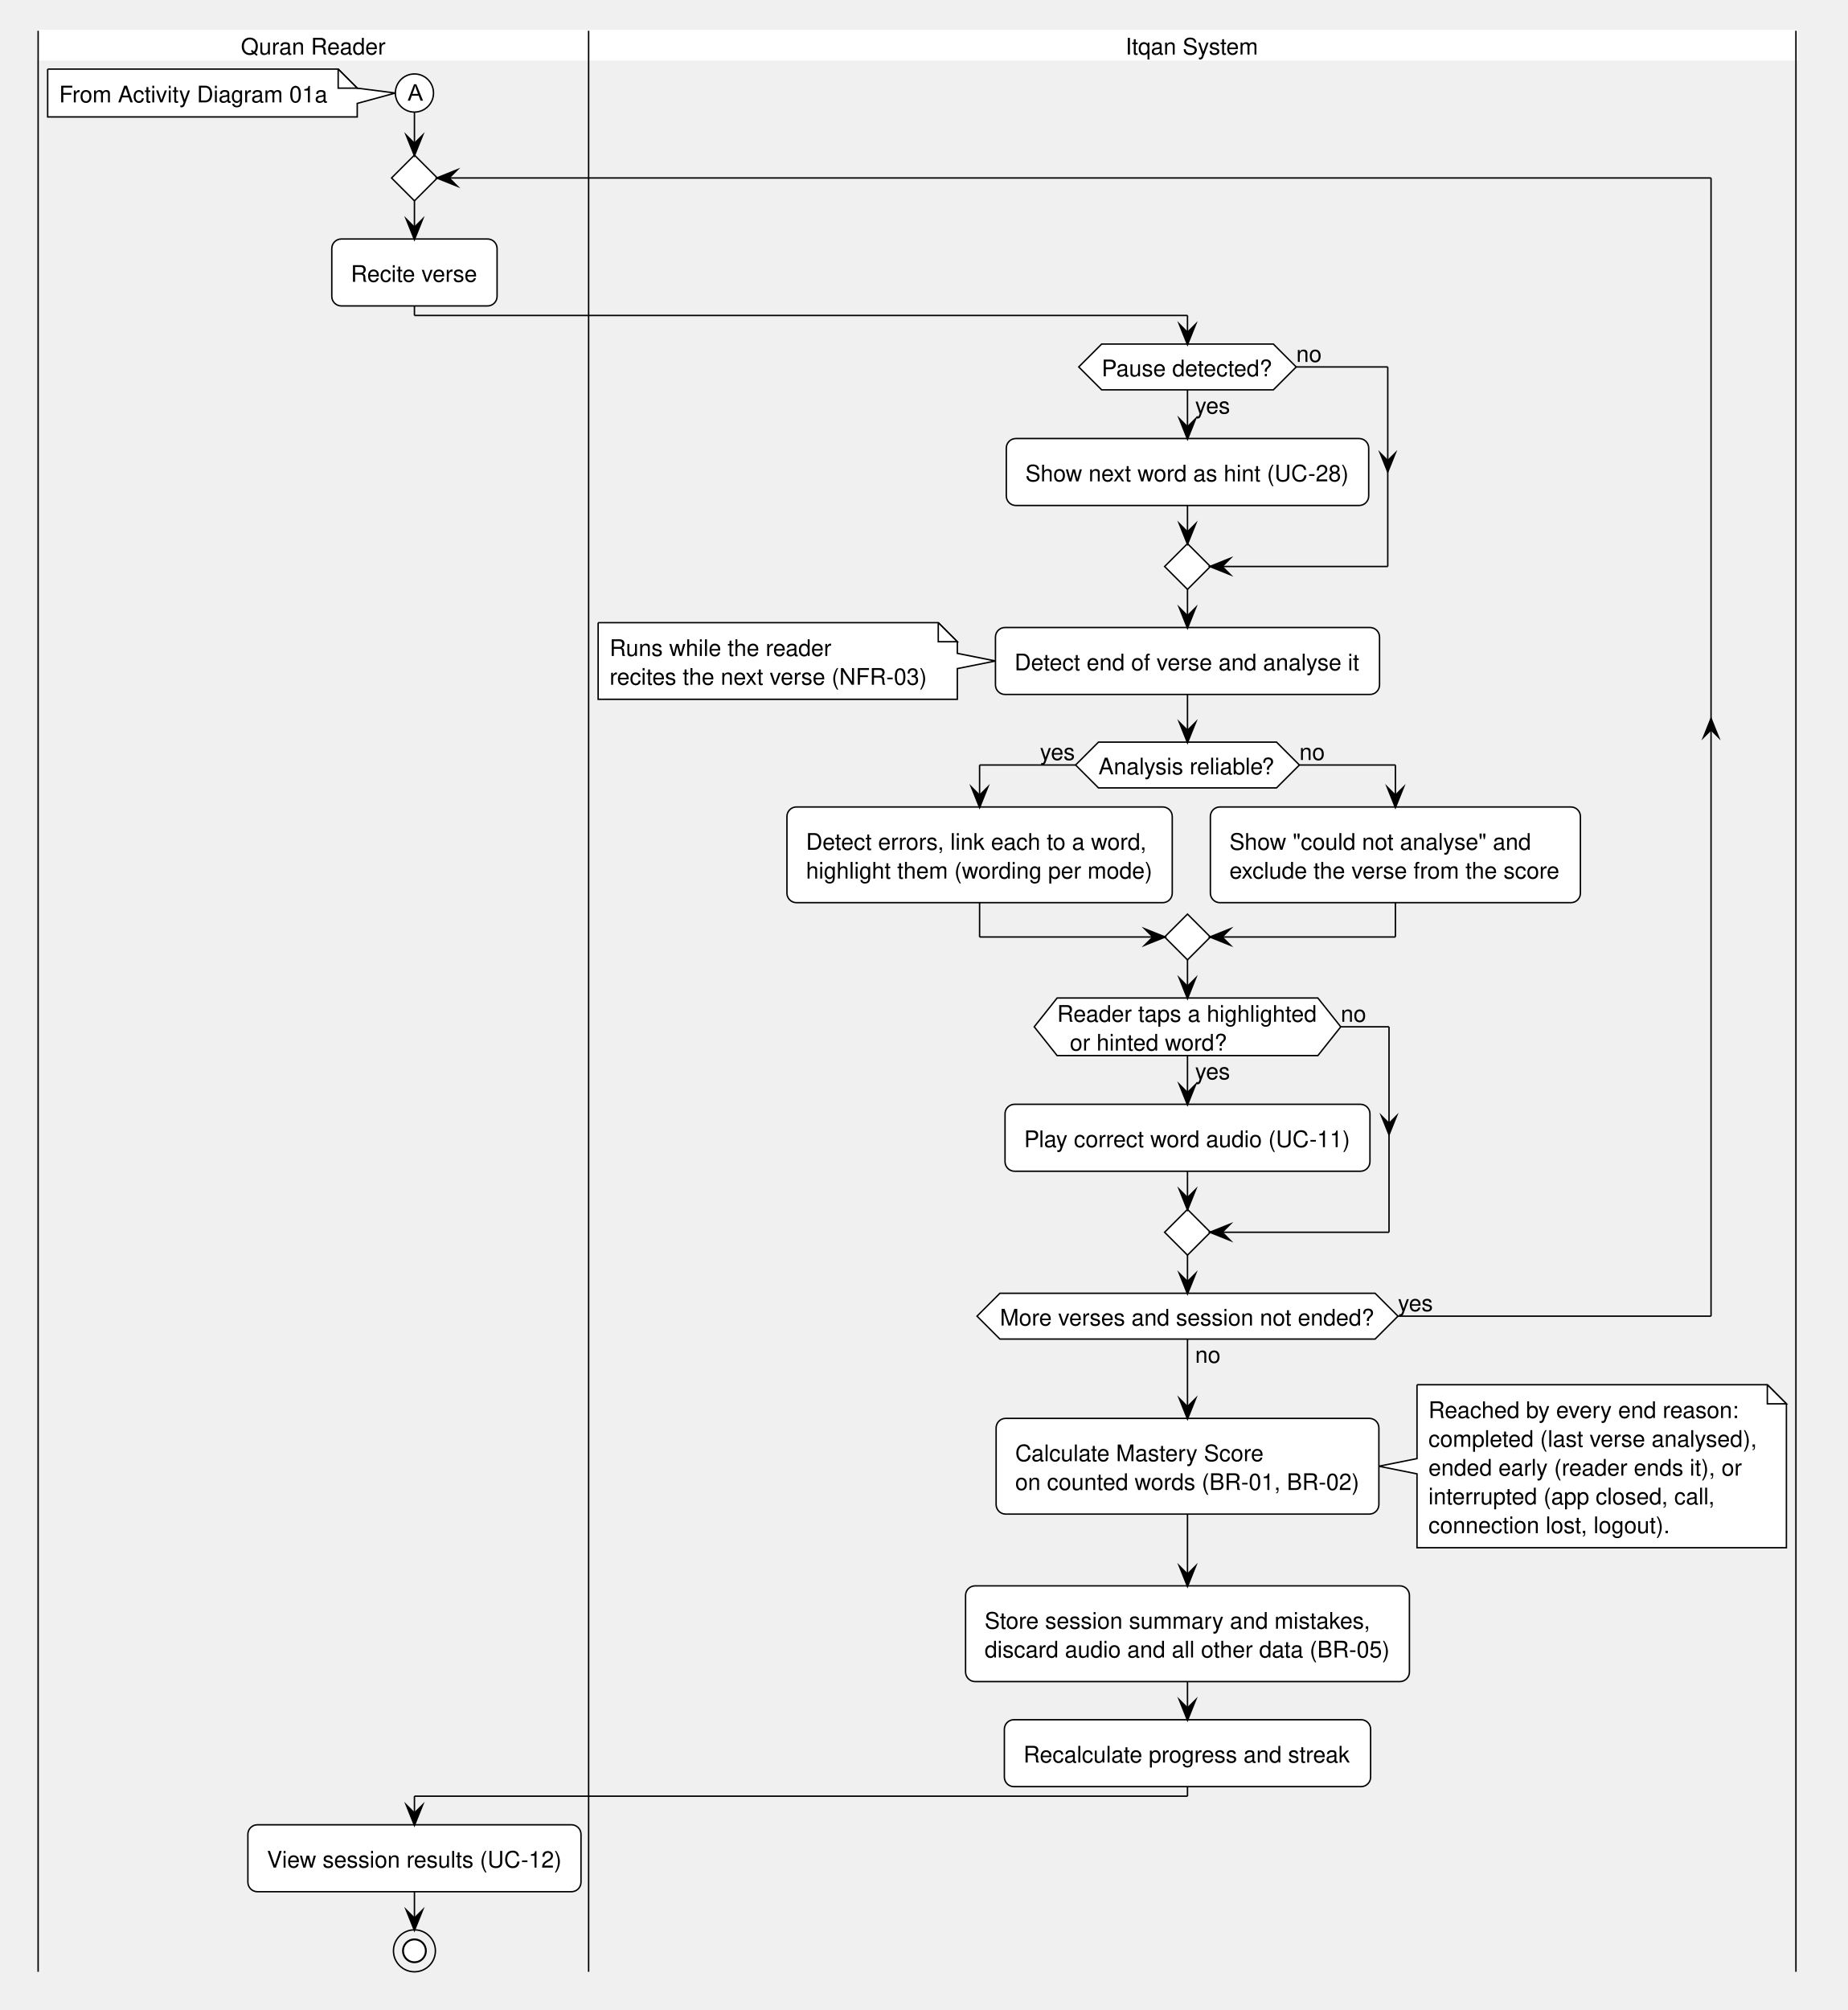
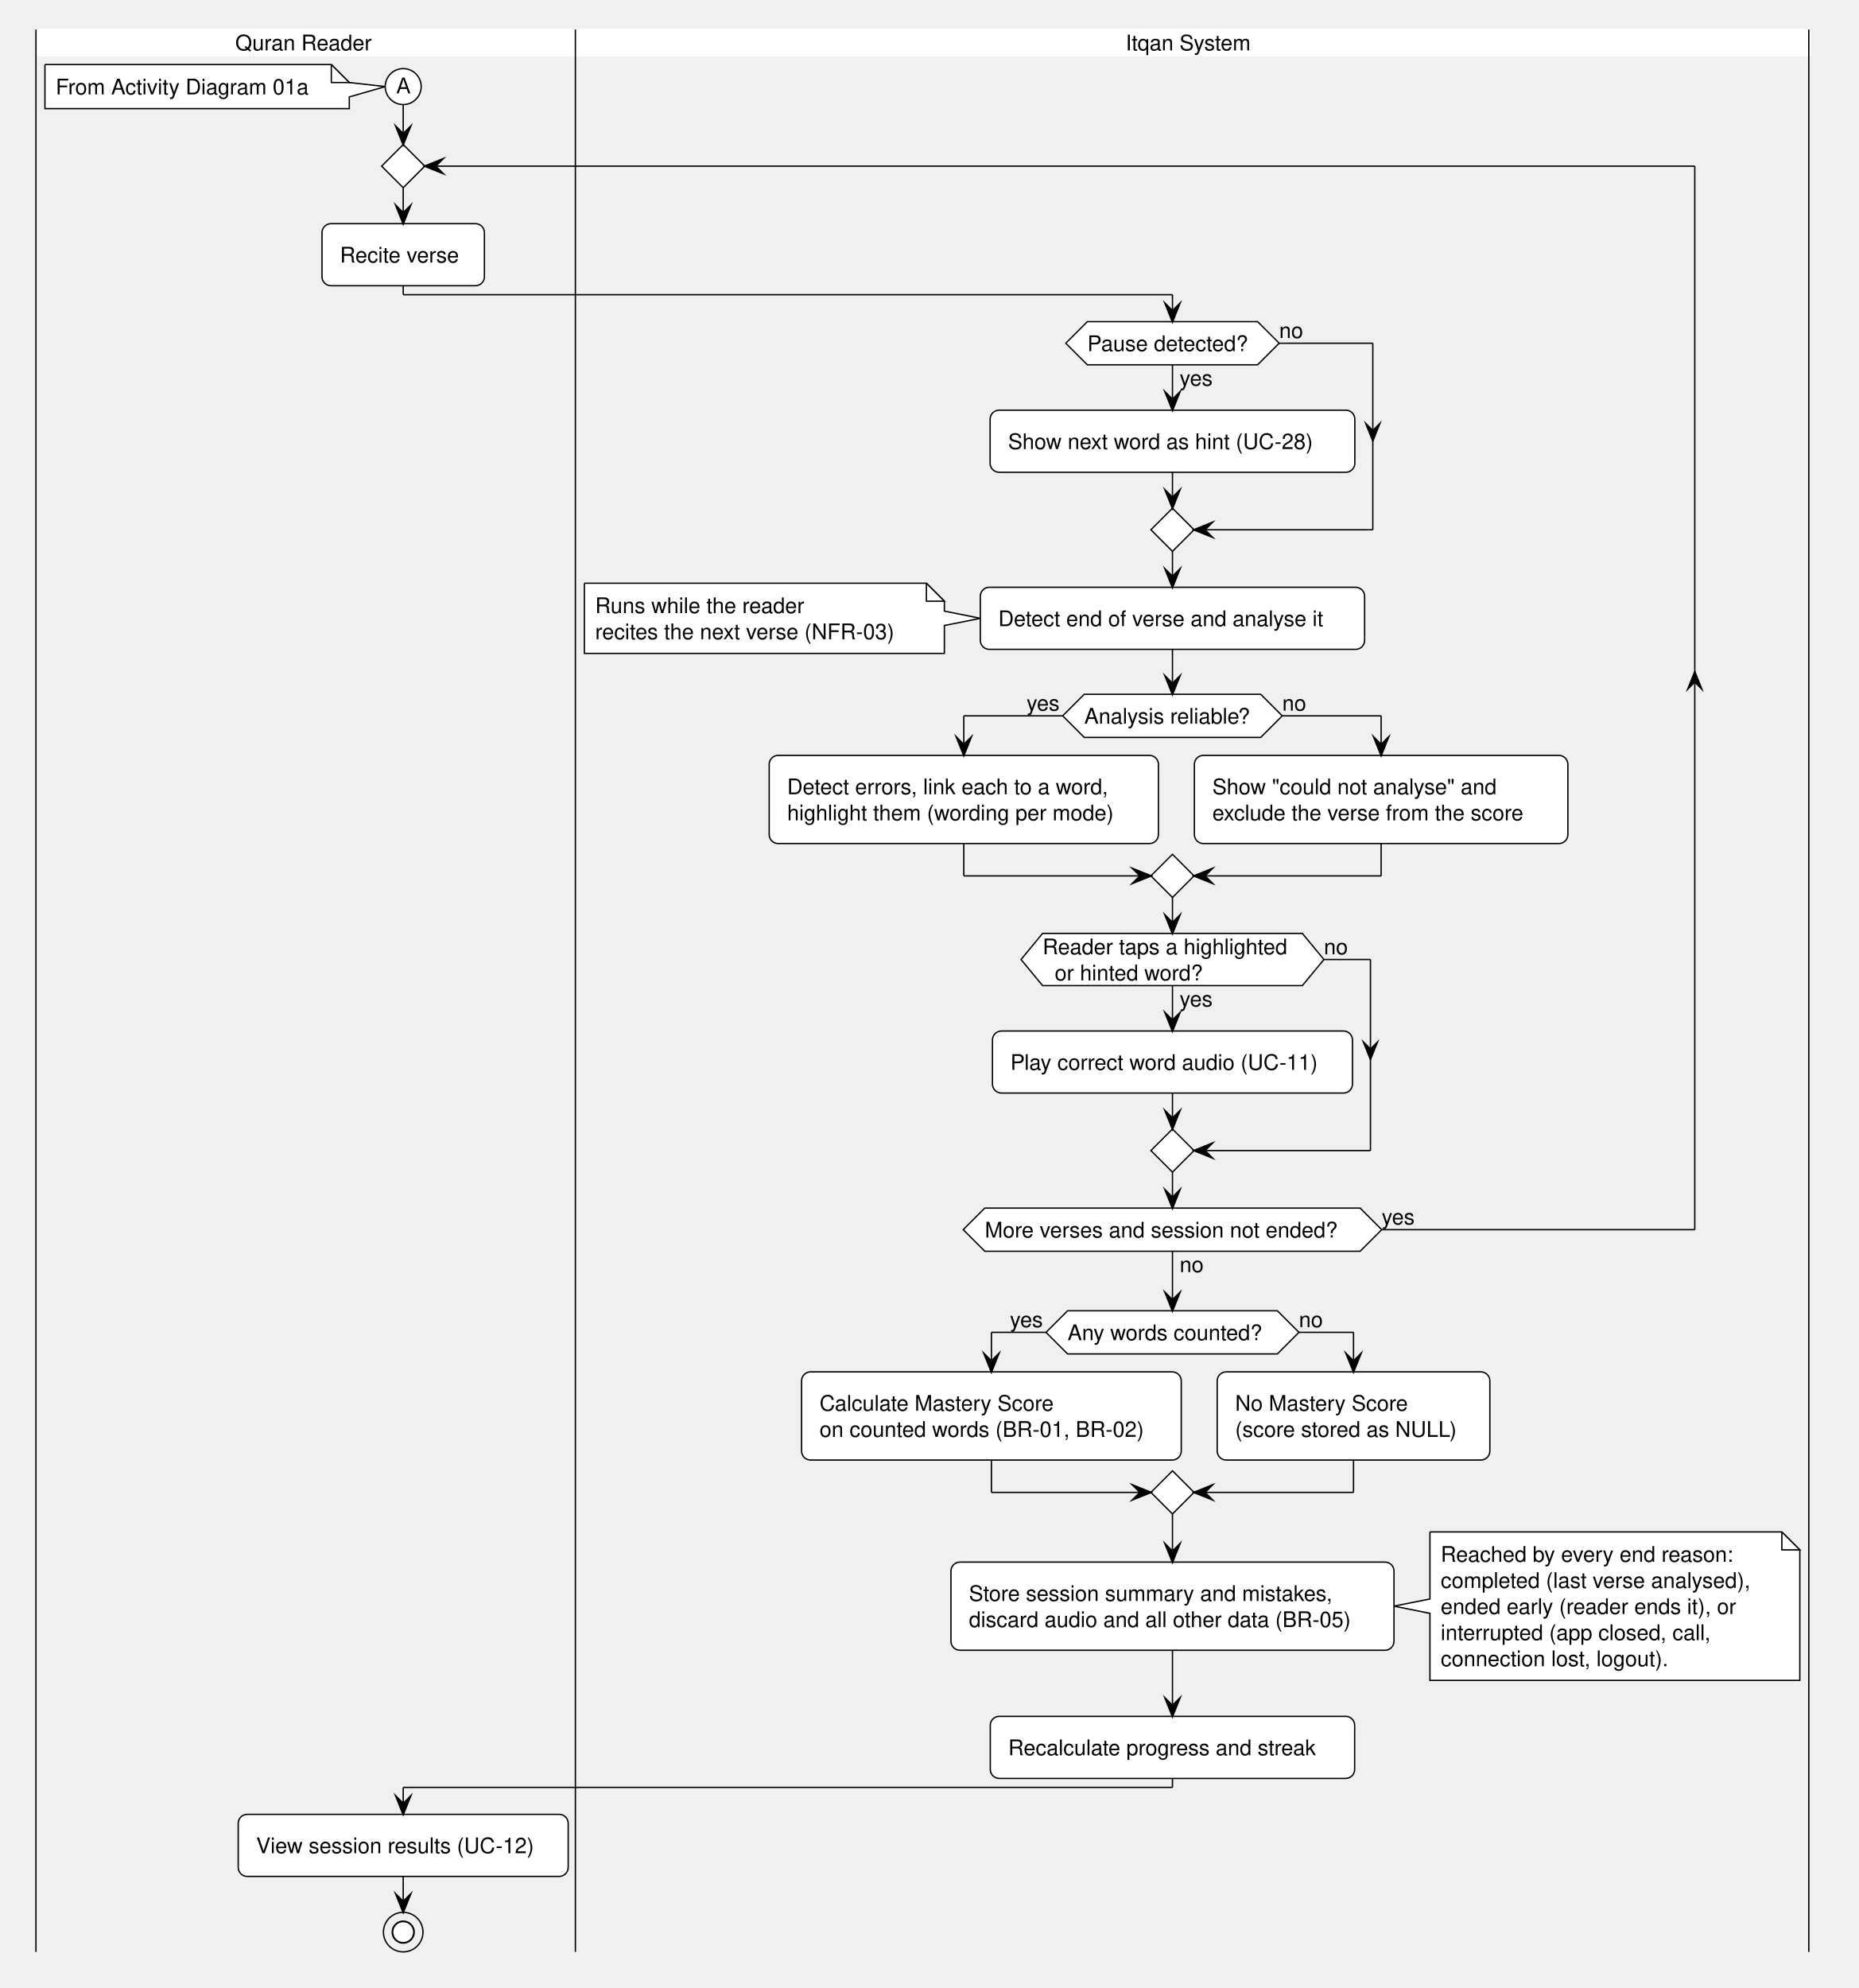
- <svg xmlns="http://www.w3.org/2000/svg" version="1.1" data-diagram-type="ACTIVITY" style="width:969px;height:1054px;background:#FFFFFF;" width="969px" height="1054px" viewBox="0 0 969 1054" zoomAndPan="magnify" preserveAspectRatio="none" contentStyleType="text/css">
+ <svg xmlns="http://www.w3.org/2000/svg" version="1.1" data-diagram-type="ACTIVITY" style="width:1034px;height:1106px;background:#FFFFFF;" width="1034px" height="1106px" viewBox="0 0 1034 1106" zoomAndPan="magnify" preserveAspectRatio="none" contentStyleType="text/css">
  <defs />
  <g font-family="sans-serif" lengthAdjust="spacing">
-     <rect x="20" y="16.137" width="922.618" height="15.094" fill="#FFF" style="stroke:#FFF;stroke-width:1;" />
-     <path d="M25,36.23 L25,61.324 A0,0 0 0 0 25,61.324 L187.369,61.324 A0,0 0 0 0 187.369,61.324 L187.369,54.23 L207.369,48.777 L187.369,46.23 L187.369,46.23 L177.369,36.23 L25,36.23 A0,0 0 0 0 25,36.23" style="stroke:#000;stroke-width:0.75;" fill="#FFF" />
-     <path d="M177.369,36.23 L177.369,46.23 L187.369,46.23 L177.369,36.23" style="stroke:#000;stroke-width:0.75;" fill="#FFF" />
-     <text x="31" y="53.688" fill="#000" font-size="12" textLength="141.369" font-family="Helvetica">From Activity Diagram 01a</text>
-     <ellipse cx="217.369" cy="48.777" rx="10" ry="10" fill="#FFF" style="stroke:#000;stroke-width:0.75;" />
-     <path d="M213.854,52.777 L217.15,44.184 L218.369,44.184 L221.885,52.777 L220.604,52.777 L219.588,50.168 L216.01,50.168 L215.057,52.777 L213.854,52.777 Z M216.338,49.246 L219.244,49.246 L218.354,46.871 Q217.932,45.793 217.744,45.09 Q217.572,45.918 217.275,46.73 L216.338,49.246 Z " fill="#000" />
-     <rect x="174.023" y="125.324" width="86.691" height="35.094" fill="#FFF" style="stroke:#000;stroke-width:0.75;" rx="5" ry="5" />
-     <text x="184.023" y="147.781" fill="#000" font-size="12" textLength="66.691" font-family="Helvetica">Recite verse</text>
-     <polygon points="217.369,81.324,229.369,93.324,217.369,105.324,205.369,93.324,217.369,81.324" fill="#FFF" style="stroke:#000;stroke-width:0.75;stroke-linejoin:miter;stroke-miterlimit:10;" />
-     <rect x="130.014" y="956.875" width="174.711" height="35.094" fill="#FFF" style="stroke:#000;stroke-width:0.75;" rx="5" ry="5" />
-     <text x="140.014" y="979.332" fill="#000" font-size="12" textLength="154.711" font-family="Helvetica">View session results (UC-12)</text>
-     <ellipse cx="217.369" cy="1022.969" rx="11" ry="11" fill="none" style="stroke:#000;stroke-width:0.75;" />
-     <ellipse cx="217.369" cy="1022.969" rx="6" ry="6" fill="#FFF" style="stroke:#000;stroke-width:1;" />
-     <line x1="20" y1="16.137" x2="20" y2="1033.969" style="stroke:#000;stroke-width:0.75;" />
-     <rect x="527.796" y="229.965" width="190.068" height="35.094" fill="#FFF" style="stroke:#000;stroke-width:0.75;" rx="5" ry="5" />
-     <text x="537.796" y="252.422" fill="#000" font-size="12" textLength="170.068" font-family="Helvetica">Show next word as hint (UC-28)</text>
-     <polygon points="577.795,180.418,667.865,180.418,679.865,192.418,667.865,204.418,577.795,204.418,565.795,192.418,577.795,180.418" fill="#FFF" style="stroke:#000;stroke-width:0.75;stroke-linejoin:miter;stroke-miterlimit:10;" />
-     <text x="626.83" y="216.875" fill="#000" font-size="12" textLength="18.674" font-family="Helvetica">yes</text>
-     <text x="577.795" y="197.328" fill="#000" font-size="12" textLength="90.07" font-family="Helvetica">Pause detected?</text>
-     <text x="679.865" y="189.781" fill="#000" font-size="12" textLength="13.348" font-family="Helvetica">no</text>
-     <polygon points="622.83,285.059,634.83,297.059,622.83,309.059,610.83,297.059,622.83,285.059" fill="#FFF" style="stroke:#000;stroke-width:0.75;stroke-linejoin:miter;stroke-miterlimit:10;" />
-     <path d="M313.725,326.512 L313.725,366.699 A0,0 0 0 0 313.725,366.699 L502.109,366.699 A0,0 0 0 0 502.109,366.699 L502.109,350.605 L522.109,346.605 L502.109,342.605 L502.109,336.512 L492.109,326.512 L313.725,326.512 A0,0 0 0 0 313.725,326.512" style="stroke:#000;stroke-width:0.75;" fill="#FFF" />
-     <path d="M492.109,326.512 L492.109,336.512 L502.109,336.512 L492.109,326.512" style="stroke:#000;stroke-width:0.75;" fill="#FFF" />
-     <text x="319.725" y="343.969" fill="#000" font-size="12" textLength="116.73" font-family="Helvetica">Runs while the reader</text>
-     <text x="319.725" y="359.063" fill="#000" font-size="12" textLength="167.385" font-family="Helvetica">recites the next verse (NFR-03)</text>
-     <rect x="522.109" y="329.059" width="201.441" height="35.094" fill="#FFF" style="stroke:#000;stroke-width:0.75;" rx="5" ry="5" />
-     <text x="532.109" y="351.516" fill="#000" font-size="12" textLength="181.441" font-family="Helvetica">Detect end of verse and analyse it</text>
-     <polygon points="576.14,389.152,669.521,389.152,681.521,401.152,669.521,413.152,576.14,413.152,564.14,401.152,576.14,389.152" fill="#FFF" style="stroke:#000;stroke-width:0.75;stroke-linejoin:miter;stroke-miterlimit:10;" />
-     <text x="576.14" y="406.063" fill="#000" font-size="12" textLength="93.381" font-family="Helvetica">Analysis reliable?</text>
-     <text x="545.466" y="398.516" fill="#000" font-size="12" textLength="18.674" font-family="Helvetica">yes</text>
-     <text x="681.521" y="398.516" fill="#000" font-size="12" textLength="13.348" font-family="Helvetica">no</text>
-     <rect x="412.741" y="423.152" width="202.092" height="50.188" fill="#FFF" style="stroke:#000;stroke-width:0.75;" rx="5" ry="5" />
-     <text x="422.741" y="445.609" fill="#000" font-size="12" textLength="179.408" font-family="Helvetica">Detect errors, link each to a word,</text>
-     <text x="422.741" y="460.703" fill="#000" font-size="12" textLength="182.092" font-family="Helvetica">highlight them (wording per mode)</text>
-     <rect x="634.833" y="423.152" width="194.082" height="50.188" fill="#FFF" style="stroke:#000;stroke-width:0.75;" rx="5" ry="5" />
-     <text x="644.833" y="445.609" fill="#000" font-size="12" textLength="158.625" font-family="Helvetica">Show "could not analyse" and</text>
-     <text x="644.833" y="460.703" fill="#000" font-size="12" textLength="174.082" font-family="Helvetica">exclude the verse from the score</text>
-     <polygon points="622.83,479.34,634.83,491.34,622.83,503.34,610.83,491.34,622.83,479.34" fill="#FFF" style="stroke:#000;stroke-width:0.75;stroke-linejoin:miter;stroke-miterlimit:10;" />
-     <rect x="527.134" y="579.074" width="191.393" height="35.094" fill="#FFF" style="stroke:#000;stroke-width:0.75;" rx="5" ry="5" />
-     <text x="537.134" y="601.531" fill="#000" font-size="12" textLength="171.393" font-family="Helvetica">Play correct word audio (UC-11)</text>
-     <polygon points="554.448,523.34,691.212,523.34,703.212,538.434,691.212,553.527,554.448,553.527,542.448,538.434,554.448,523.34" fill="#FFF" style="stroke:#000;stroke-width:0.75;stroke-linejoin:miter;stroke-miterlimit:10;" />
-     <text x="626.83" y="565.984" fill="#000" font-size="12" textLength="18.674" font-family="Helvetica">yes</text>
-     <text x="554.448" y="535.797" fill="#000" font-size="12" textLength="136.764" font-family="Helvetica">Reader taps a highlighted</text>
-     <text x="561.116" y="550.891" fill="#000" font-size="12" textLength="82.717" font-family="Helvetica">or hinted word?</text>
-     <text x="703.212" y="535.797" fill="#000" font-size="12" textLength="13.348" font-family="Helvetica">no</text>
-     <polygon points="622.83,634.168,634.83,646.168,622.83,658.168,610.83,646.168,622.83,634.168" fill="#FFF" style="stroke:#000;stroke-width:0.75;stroke-linejoin:miter;stroke-miterlimit:10;" />
-     <polygon points="524.437,678.168,721.224,678.168,733.224,690.168,721.224,702.168,524.437,702.168,512.437,690.168,524.437,678.168" fill="#FFF" style="stroke:#000;stroke-width:0.75;stroke-linejoin:miter;stroke-miterlimit:10;" />
-     <text x="626.83" y="714.625" fill="#000" font-size="12" textLength="13.348" font-family="Helvetica">no</text>
-     <text x="524.437" y="695.078" fill="#000" font-size="12" textLength="196.787" font-family="Helvetica">More verses and session not ended?</text>
-     <text x="733.224" y="687.531" fill="#000" font-size="12" textLength="18.674" font-family="Helvetica">yes</text>
-     <path d="M743.205,726.125 L743.205,764.859 L723.205,768.859 L743.205,772.859 L743.205,811.594 A0,0 0 0 0 743.205,811.594 L936.951,811.594 A0,0 0 0 0 936.951,811.594 L936.951,736.125 L926.951,726.125 L743.205,726.125 A0,0 0 0 0 743.205,726.125" style="stroke:#000;stroke-width:0.75;" fill="#FFF" />
-     <path d="M926.951,726.125 L926.951,736.125 L936.951,736.125 L926.951,726.125" style="stroke:#000;stroke-width:0.75;" fill="#FFF" />
-     <text x="749.205" y="743.582" fill="#000" font-size="12" textLength="163.436" font-family="Helvetica">Reached by every end reason:</text>
-     <text x="749.205" y="758.676" fill="#000" font-size="12" textLength="172.746" font-family="Helvetica">completed (last verse analysed),</text>
-     <text x="749.205" y="773.77" fill="#000" font-size="12" textLength="164.754" font-family="Helvetica">ended early (reader ends it), or</text>
-     <text x="749.205" y="788.863" fill="#000" font-size="12" textLength="150.75" font-family="Helvetica">interrupted (app closed, call,</text>
-     <text x="749.205" y="803.957" fill="#000" font-size="12" textLength="126.744" font-family="Helvetica">connection lost, logout).</text>
-     <rect x="522.455" y="743.766" width="200.75" height="50.188" fill="#FFF" style="stroke:#000;stroke-width:0.75;" rx="5" ry="5" />
-     <text x="532.455" y="766.223" fill="#000" font-size="12" textLength="130.717" font-family="Helvetica">Calculate Mastery Score</text>
-     <text x="532.455" y="781.316" fill="#000" font-size="12" textLength="180.75" font-family="Helvetica">on counted words (BR-01, BR-02)</text>
-     <rect x="506.436" y="831.594" width="232.789" height="50.188" fill="#FFF" style="stroke:#000;stroke-width:0.75;" rx="5" ry="5" />
-     <text x="516.436" y="854.051" fill="#000" font-size="12" textLength="202.74" font-family="Helvetica">Store session summary and mistakes,</text>
-     <text x="516.436" y="869.145" fill="#000" font-size="12" textLength="212.789" font-family="Helvetica">discard audio and all other data (BR-05)</text>
-     <rect x="526.785" y="901.781" width="192.09" height="35.094" fill="#FFF" style="stroke:#000;stroke-width:0.75;" rx="5" ry="5" />
-     <text x="536.785" y="924.238" fill="#000" font-size="12" textLength="172.09" font-family="Helvetica">Recalculate progress and streak</text>
-     <line x1="308.725" y1="16.137" x2="308.725" y2="1033.969" style="stroke:#000;stroke-width:0.75;" />
-     <line x1="941.951" y1="16.137" x2="941.951" y2="1033.969" style="stroke:#000;stroke-width:0.75;" />
-     <line x1="217.369" y1="105.324" x2="217.369" y2="125.324" style="stroke:#000;stroke-width:0.75;" />
-     <polygon points="213.369,115.324,217.369,125.324,221.369,115.324,217.369,119.324" fill="#000" style="stroke:#000;stroke-width:1;stroke-linejoin:miter;stroke-miterlimit:10;" />
-     <line x1="217.369" y1="58.777" x2="217.369" y2="81.324" style="stroke:#000;stroke-width:0.75;" />
-     <polygon points="213.369,71.324,217.369,81.324,221.369,71.324,217.369,75.324" fill="#000" style="stroke:#000;stroke-width:1;stroke-linejoin:miter;stroke-miterlimit:10;" />
-     <line x1="217.369" y1="991.969" x2="217.369" y2="1011.969" style="stroke:#000;stroke-width:0.75;" />
-     <polygon points="213.369,1001.969,217.369,1011.969,221.369,1001.969,217.369,1005.969" fill="#000" style="stroke:#000;stroke-width:1;stroke-linejoin:miter;stroke-miterlimit:10;" />
-     <line x1="622.83" y1="204.418" x2="622.83" y2="229.965" style="stroke:#000;stroke-width:0.75;" />
-     <polygon points="618.83,219.965,622.83,229.965,626.83,219.965,622.83,223.965" fill="#000" style="stroke:#000;stroke-width:1;stroke-linejoin:miter;stroke-miterlimit:10;" />
-     <line x1="679.865" y1="192.418" x2="727.864" y2="192.418" style="stroke:#000;stroke-width:0.75;" />
-     <polygon points="723.864,237.512,727.864,247.512,731.864,237.512,727.864,241.512" fill="#000" style="stroke:#000;stroke-width:0.75;stroke-linejoin:miter;stroke-miterlimit:10;" />
-     <line x1="727.864" y1="192.418" x2="727.864" y2="297.059" style="stroke:#000;stroke-width:0.75;" />
-     <line x1="727.864" y1="297.059" x2="634.83" y2="297.059" style="stroke:#000;stroke-width:0.75;" />
-     <polygon points="644.83,293.059,634.83,297.059,644.83,301.059,640.83,297.059" fill="#000" style="stroke:#000;stroke-width:1;stroke-linejoin:miter;stroke-miterlimit:10;" />
-     <line x1="622.83" y1="265.059" x2="622.83" y2="285.059" style="stroke:#000;stroke-width:0.75;" />
-     <polygon points="618.83,275.059,622.83,285.059,626.83,275.059,622.83,279.059" fill="#000" style="stroke:#000;stroke-width:1;stroke-linejoin:miter;stroke-miterlimit:10;" />
-     <line x1="622.83" y1="309.059" x2="622.83" y2="329.059" style="stroke:#000;stroke-width:0.75;" />
-     <polygon points="618.83,319.059,622.83,329.059,626.83,319.059,622.83,323.059" fill="#000" style="stroke:#000;stroke-width:1;stroke-linejoin:miter;stroke-miterlimit:10;" />
-     <line x1="564.14" y1="401.152" x2="513.787" y2="401.152" style="stroke:#000;stroke-width:0.75;" />
-     <line x1="513.787" y1="401.152" x2="513.787" y2="423.152" style="stroke:#000;stroke-width:0.75;" />
-     <polygon points="509.787,413.152,513.787,423.152,517.787,413.152,513.787,417.152" fill="#000" style="stroke:#000;stroke-width:1;stroke-linejoin:miter;stroke-miterlimit:10;" />
-     <line x1="681.521" y1="401.152" x2="731.874" y2="401.152" style="stroke:#000;stroke-width:0.75;" />
-     <line x1="731.874" y1="401.152" x2="731.874" y2="423.152" style="stroke:#000;stroke-width:0.75;" />
-     <polygon points="727.874,413.152,731.874,423.152,735.874,413.152,731.874,417.152" fill="#000" style="stroke:#000;stroke-width:1;stroke-linejoin:miter;stroke-miterlimit:10;" />
-     <line x1="513.787" y1="473.34" x2="513.787" y2="491.34" style="stroke:#000;stroke-width:0.75;" />
-     <line x1="513.787" y1="491.34" x2="610.83" y2="491.34" style="stroke:#000;stroke-width:0.75;" />
-     <polygon points="600.83,487.34,610.83,491.34,600.83,495.34,604.83,491.34" fill="#000" style="stroke:#000;stroke-width:1;stroke-linejoin:miter;stroke-miterlimit:10;" />
-     <line x1="731.874" y1="473.34" x2="731.874" y2="491.34" style="stroke:#000;stroke-width:0.75;" />
-     <line x1="731.874" y1="491.34" x2="634.83" y2="491.34" style="stroke:#000;stroke-width:0.75;" />
-     <polygon points="644.83,487.34,634.83,491.34,644.83,495.34,640.83,491.34" fill="#000" style="stroke:#000;stroke-width:1;stroke-linejoin:miter;stroke-miterlimit:10;" />
-     <line x1="622.83" y1="364.152" x2="622.83" y2="389.152" style="stroke:#000;stroke-width:0.75;" />
-     <polygon points="618.83,379.152,622.83,389.152,626.83,379.152,622.83,383.152" fill="#000" style="stroke:#000;stroke-width:1;stroke-linejoin:miter;stroke-miterlimit:10;" />
-     <line x1="622.83" y1="553.527" x2="622.83" y2="579.074" style="stroke:#000;stroke-width:0.75;" />
-     <polygon points="618.83,569.074,622.83,579.074,626.83,569.074,622.83,573.074" fill="#000" style="stroke:#000;stroke-width:1;stroke-linejoin:miter;stroke-miterlimit:10;" />
-     <line x1="703.212" y1="538.434" x2="728.526" y2="538.434" style="stroke:#000;stroke-width:0.75;" />
-     <polygon points="724.526,585.074,728.526,595.074,732.526,585.074,728.526,589.074" fill="#000" style="stroke:#000;stroke-width:0.75;stroke-linejoin:miter;stroke-miterlimit:10;" />
-     <line x1="728.526" y1="538.434" x2="728.526" y2="646.168" style="stroke:#000;stroke-width:0.75;" />
-     <line x1="728.526" y1="646.168" x2="634.83" y2="646.168" style="stroke:#000;stroke-width:0.75;" />
-     <polygon points="644.83,642.168,634.83,646.168,644.83,650.168,640.83,646.168" fill="#000" style="stroke:#000;stroke-width:1;stroke-linejoin:miter;stroke-miterlimit:10;" />
-     <line x1="622.83" y1="614.168" x2="622.83" y2="634.168" style="stroke:#000;stroke-width:0.75;" />
-     <polygon points="618.83,624.168,622.83,634.168,626.83,624.168,622.83,628.168" fill="#000" style="stroke:#000;stroke-width:1;stroke-linejoin:miter;stroke-miterlimit:10;" />
-     <line x1="622.83" y1="503.34" x2="622.83" y2="523.34" style="stroke:#000;stroke-width:0.75;" />
-     <polygon points="618.83,513.34,622.83,523.34,626.83,513.34,622.83,517.34" fill="#000" style="stroke:#000;stroke-width:1;stroke-linejoin:miter;stroke-miterlimit:10;" />
-     <line x1="622.83" y1="658.168" x2="622.83" y2="678.168" style="stroke:#000;stroke-width:0.75;" />
-     <polygon points="618.83,668.168,622.83,678.168,626.83,668.168,622.83,672.168" fill="#000" style="stroke:#000;stroke-width:1;stroke-linejoin:miter;stroke-miterlimit:10;" />
-     <line x1="622.83" y1="702.168" x2="622.83" y2="743.766" style="stroke:#000;stroke-width:0.75;" />
-     <polygon points="618.83,733.766,622.83,743.766,626.83,733.766,622.83,737.766" fill="#000" style="stroke:#000;stroke-width:1;stroke-linejoin:miter;stroke-miterlimit:10;" />
-     <line x1="622.83" y1="793.953" x2="622.83" y2="831.594" style="stroke:#000;stroke-width:0.75;" />
-     <polygon points="618.83,821.594,622.83,831.594,626.83,821.594,622.83,825.594" fill="#000" style="stroke:#000;stroke-width:1;stroke-linejoin:miter;stroke-miterlimit:10;" />
-     <line x1="622.83" y1="881.781" x2="622.83" y2="901.781" style="stroke:#000;stroke-width:0.75;" />
-     <polygon points="618.83,891.781,622.83,901.781,626.83,891.781,622.83,895.781" fill="#000" style="stroke:#000;stroke-width:1;stroke-linejoin:miter;stroke-miterlimit:10;" />
-     <line x1="217.369" y1="160.418" x2="217.369" y2="165.418" style="stroke:#000;stroke-width:0.75;" />
-     <line x1="217.369" y1="165.418" x2="622.83" y2="165.418" style="stroke:#000;stroke-width:0.75;" />
-     <line x1="622.83" y1="165.418" x2="622.83" y2="180.418" style="stroke:#000;stroke-width:0.75;" />
-     <polygon points="618.83,170.418,622.83,180.418,626.83,170.418,622.83,174.418" fill="#000" style="stroke:#000;stroke-width:1;stroke-linejoin:miter;stroke-miterlimit:10;" />
-     <line x1="733.224" y1="690.168" x2="897.425" y2="690.168" style="stroke:#000;stroke-width:0.75;" />
-     <polygon points="893.425,386.699,897.425,376.699,901.425,386.699,897.425,382.699" fill="#000" style="stroke:#000;stroke-width:0.75;stroke-linejoin:miter;stroke-miterlimit:10;" />
-     <line x1="897.425" y1="93.324" x2="897.425" y2="690.168" style="stroke:#000;stroke-width:0.75;" />
-     <line x1="897.425" y1="93.324" x2="229.369" y2="93.324" style="stroke:#000;stroke-width:0.75;" />
-     <polygon points="239.369,89.324,229.369,93.324,239.369,97.324,235.369,93.324" fill="#000" style="stroke:#000;stroke-width:1;stroke-linejoin:miter;stroke-miterlimit:10;" />
-     <line x1="622.83" y1="936.875" x2="622.83" y2="941.875" style="stroke:#000;stroke-width:0.75;" />
-     <line x1="622.83" y1="941.875" x2="217.369" y2="941.875" style="stroke:#000;stroke-width:0.75;" />
-     <line x1="217.369" y1="941.875" x2="217.369" y2="956.875" style="stroke:#000;stroke-width:0.75;" />
-     <polygon points="213.369,946.875,217.369,956.875,221.369,946.875,217.369,950.875" fill="#000" style="stroke:#000;stroke-width:1;stroke-linejoin:miter;stroke-miterlimit:10;" />
-     <text x="126.341" y="28.594" fill="#000" font-size="12" textLength="76.043" font-family="Helvetica">Quran Reader</text>
-     <text x="590.322" y="28.594" fill="#000" font-size="12" textLength="70.031" font-family="Helvetica">Itqan System</text>
+     <rect x="20" y="16.395" width="987.095" height="14.52" fill="#FFF" style="stroke:#FFF;stroke-width:1;" />
+     <path d="M25,35.914 L25,60.434 A0,0 0 0 0 25,60.434 L194.342,60.434 A0,0 0 0 0 194.342,60.434 L194.342,53.914 L214.342,48.174 L194.342,45.914 L194.342,45.914 L184.342,35.914 L25,35.914 A0,0 0 0 0 25,35.914" style="stroke:#000;stroke-width:0.75;" fill="#FFF" />
+     <path d="M184.342,35.914 L184.342,45.914 L194.342,45.914 L184.342,35.914" style="stroke:#000;stroke-width:0.75;" fill="#FFF" />
+     <text x="31" y="52.539" fill="#000" font-size="12" textLength="148.342" font-family="Helvetica">From Activity Diagram 01a</text>
+     <ellipse cx="224.342" cy="48.174" rx="10" ry="10" fill="#FFF" style="stroke:#000;stroke-width:0.75;" />
+     <path d="M220.654,51.924 L221.826,51.924 L222.67,49.486 L226.279,49.486 L227.139,51.924 L228.311,51.924 L225.107,43.189 L223.811,43.189 L220.654,51.924 Z M223.014,48.518 L223.623,46.736 C223.811,46.205 224.092,45.377 224.451,44.08 C224.826,45.346 225.076,46.158 225.295,46.736 L225.92,48.518 L223.014,48.518 Z " fill="#000" />
+     <rect x="179.159" y="124.434" width="90.365" height="34.52" fill="#FFF" style="stroke:#000;stroke-width:0.75;" rx="5" ry="5" />
+     <text x="189.159" y="146.059" fill="#000" font-size="12" textLength="70.365" font-family="Helvetica">Recite verse</text>
+     <polygon points="224.342,80.434,236.342,92.434,224.342,104.434,212.342,92.434,224.342,80.434" fill="#FFF" style="stroke:#000;stroke-width:0.75;stroke-linejoin:miter;stroke-miterlimit:10;" />
+     <rect x="132.545" y="1009.391" width="183.594" height="34.52" fill="#FFF" style="stroke:#000;stroke-width:0.75;" rx="5" ry="5" />
+     <text x="142.545" y="1031.016" fill="#000" font-size="12" textLength="163.594" font-family="Helvetica">View session results (UC-12)</text>
+     <ellipse cx="224.342" cy="1074.91" rx="11" ry="11" fill="none" style="stroke:#000;stroke-width:0.75;" />
+     <ellipse cx="224.342" cy="1074.91" rx="6" ry="6" fill="#FFF" style="stroke:#000;stroke-width:1;" />
+     <line x1="20" y1="16.395" x2="20" y2="1085.91" style="stroke:#000;stroke-width:0.75;" />
+     <rect x="550.888" y="228.213" width="202.93" height="34.52" fill="#FFF" style="stroke:#000;stroke-width:0.75;" rx="5" ry="5" />
+     <text x="560.888" y="249.838" fill="#000" font-size="12" textLength="182.93" font-family="Helvetica">Show next word as hint (UC-28)</text>
+     <polygon points="604.988,178.953,699.717,178.953,711.717,190.953,699.717,202.953,604.988,202.953,592.988,190.953,604.988,178.953" fill="#FFF" style="stroke:#000;stroke-width:0.75;stroke-linejoin:miter;stroke-miterlimit:10;" />
+     <text x="656.353" y="214.578" fill="#000" font-size="12" textLength="20.074" font-family="Helvetica">yes</text>
+     <text x="604.988" y="195.318" fill="#000" font-size="12" textLength="94.729" font-family="Helvetica">Pause detected?</text>
+     <text x="711.717" y="188.059" fill="#000" font-size="12" textLength="14.285" font-family="Helvetica">no</text>
+     <polygon points="652.353,282.732,664.353,294.732,652.353,306.732,640.353,294.732,652.353,282.732" fill="#FFF" style="stroke:#000;stroke-width:0.75;stroke-linejoin:miter;stroke-miterlimit:10;" />
+     <path d="M325.139,324.473 L325.139,363.512 A0,0 0 0 0 325.139,363.512 L525.441,363.512 A0,0 0 0 0 525.441,363.512 L525.441,347.992 L545.441,343.992 L525.441,339.992 L525.441,334.473 L515.441,324.473 L325.139,324.473 A0,0 0 0 0 325.139,324.473" style="stroke:#000;stroke-width:0.75;" fill="#FFF" />
+     <path d="M515.441,324.473 L515.441,334.473 L525.441,334.473 L515.441,324.473" style="stroke:#000;stroke-width:0.75;" fill="#FFF" />
+     <text x="331.139" y="341.098" fill="#000" font-size="12" textLength="123.223" font-family="Helvetica">Runs while the reader</text>
+     <text x="331.139" y="355.617" fill="#000" font-size="12" textLength="179.303" font-family="Helvetica">recites the next verse (NFR-03)</text>
+     <rect x="545.441" y="326.732" width="213.822" height="34.52" fill="#FFF" style="stroke:#000;stroke-width:0.75;" rx="5" ry="5" />
+     <text x="555.441" y="348.357" fill="#000" font-size="12" textLength="193.822" font-family="Helvetica">Detect end of verse and analyse it</text>
+     <polygon points="603.274,386.252,701.431,386.252,713.431,398.252,701.431,410.252,603.274,410.252,591.274,398.252,603.274,386.252" fill="#FFF" style="stroke:#000;stroke-width:0.75;stroke-linejoin:miter;stroke-miterlimit:10;" />
+     <text x="603.274" y="402.617" fill="#000" font-size="12" textLength="98.156" font-family="Helvetica">Analysis reliable?</text>
+     <text x="571.2" y="395.357" fill="#000" font-size="12" textLength="20.074" font-family="Helvetica">yes</text>
+     <text x="713.431" y="395.357" fill="#000" font-size="12" textLength="14.285" font-family="Helvetica">no</text>
+     <rect x="427.963" y="420.252" width="216.582" height="49.039" fill="#FFF" style="stroke:#000;stroke-width:0.75;" rx="5" ry="5" />
+     <text x="437.963" y="441.877" fill="#000" font-size="12" textLength="192.516" font-family="Helvetica">Detect errors, link each to a word,</text>
+     <text x="437.963" y="456.396" fill="#000" font-size="12" textLength="196.582" font-family="Helvetica">highlight them (wording per mode)</text>
+     <rect x="664.545" y="420.252" width="207.811" height="49.039" fill="#FFF" style="stroke:#000;stroke-width:0.75;" rx="5" ry="5" />
+     <text x="674.545" y="441.877" fill="#000" font-size="12" textLength="170.824" font-family="Helvetica">Show "could not analyse" and</text>
+     <text x="674.545" y="456.396" fill="#000" font-size="12" textLength="187.811" font-family="Helvetica">exclude the verse from the score</text>
+     <polygon points="652.353,475.291,664.353,487.291,652.353,499.291,640.353,487.291,652.353,475.291" fill="#FFF" style="stroke:#000;stroke-width:0.75;stroke-linejoin:miter;stroke-miterlimit:10;" />
+     <rect x="552.197" y="573.59" width="200.311" height="34.52" fill="#FFF" style="stroke:#000;stroke-width:0.75;" rx="5" ry="5" />
+     <text x="562.197" y="595.215" fill="#000" font-size="12" textLength="180.311" font-family="Helvetica">Play correct word audio (UC-11)</text>
+     <polygon points="580.092,519.291,724.613,519.291,736.613,533.811,724.613,548.33,580.092,548.33,568.092,533.811,580.092,519.291" fill="#FFF" style="stroke:#000;stroke-width:0.75;stroke-linejoin:miter;stroke-miterlimit:10;" />
+     <text x="656.353" y="559.955" fill="#000" font-size="12" textLength="20.074" font-family="Helvetica">yes</text>
+     <text x="580.092" y="530.916" fill="#000" font-size="12" textLength="144.521" font-family="Helvetica">Reader taps a highlighted</text>
+     <text x="586.842" y="545.436" fill="#000" font-size="12" textLength="88.84" font-family="Helvetica">or hinted word?</text>
+     <text x="736.613" y="530.916" fill="#000" font-size="12" textLength="14.285" font-family="Helvetica">no</text>
+     <polygon points="652.353,628.109,664.353,640.109,652.353,652.109,640.353,640.109,652.353,628.109" fill="#FFF" style="stroke:#000;stroke-width:0.75;stroke-linejoin:miter;stroke-miterlimit:10;" />
+     <polygon points="547.936,672.109,756.77,672.109,768.77,684.109,756.77,696.109,547.936,696.109,535.936,684.109,547.936,672.109" fill="#FFF" style="stroke:#000;stroke-width:0.75;stroke-linejoin:miter;stroke-miterlimit:10;" />
+     <text x="656.353" y="707.734" fill="#000" font-size="12" textLength="14.285" font-family="Helvetica">no</text>
+     <text x="547.936" y="688.475" fill="#000" font-size="12" textLength="208.834" font-family="Helvetica">More verses and session not ended?</text>
+     <text x="768.77" y="681.215" fill="#000" font-size="12" textLength="20.074" font-family="Helvetica">yes</text>
+     <polygon points="593.993,729.234,710.712,729.234,722.712,741.234,710.712,753.234,593.993,753.234,581.993,741.234,593.993,729.234" fill="#FFF" style="stroke:#000;stroke-width:0.75;stroke-linejoin:miter;stroke-miterlimit:10;" />
+     <text x="593.993" y="745.6" fill="#000" font-size="12" textLength="116.719" font-family="Helvetica">Any words counted?</text>
+     <text x="561.919" y="738.34" fill="#000" font-size="12" textLength="20.074" font-family="Helvetica">yes</text>
+     <text x="722.712" y="738.34" fill="#000" font-size="12" textLength="14.285" font-family="Helvetica">no</text>
+     <rect x="445.993" y="763.234" width="211.244" height="49.039" fill="#FFF" style="stroke:#000;stroke-width:0.75;" rx="5" ry="5" />
+     <text x="455.993" y="784.859" fill="#000" font-size="12" textLength="139.037" font-family="Helvetica">Calculate Mastery Score</text>
+     <text x="455.993" y="799.379" fill="#000" font-size="12" textLength="191.244" font-family="Helvetica">on counted words (BR-01, BR-02)</text>
+     <rect x="677.237" y="763.234" width="151.707" height="49.039" fill="#FFF" style="stroke:#000;stroke-width:0.75;" rx="5" ry="5" />
+     <text x="687.237" y="784.859" fill="#000" font-size="12" textLength="102.346" font-family="Helvetica">No Mastery Score</text>
+     <text x="687.237" y="799.379" fill="#000" font-size="12" textLength="131.707" font-family="Helvetica">(score stored as NULL)</text>
+     <polygon points="652.353,818.273,664.353,830.273,652.353,842.273,640.353,830.273,652.353,818.273" fill="#FFF" style="stroke:#000;stroke-width:0.75;stroke-linejoin:miter;stroke-miterlimit:10;" />
+     <path d="M795.603,852.273 L795.603,889.572 L775.603,893.572 L795.603,897.572 L795.603,934.871 A0,0 0 0 0 795.603,934.871 L1001.407,934.871 A0,0 0 0 0 1001.407,934.871 L1001.407,862.273 L991.407,852.273 L795.603,852.273 A0,0 0 0 0 795.603,852.273" style="stroke:#000;stroke-width:0.75;" fill="#FFF" />
+     <path d="M991.407,852.273 L991.407,862.273 L1001.407,862.273 L991.407,852.273" style="stroke:#000;stroke-width:0.75;" fill="#FFF" />
+     <text x="801.603" y="868.898" fill="#000" font-size="12" textLength="173.104" font-family="Helvetica">Reached by every end reason:</text>
+     <text x="801.603" y="883.418" fill="#000" font-size="12" textLength="184.805" font-family="Helvetica">completed (last verse analysed),</text>
+     <text x="801.603" y="897.938" fill="#000" font-size="12" textLength="176.191" font-family="Helvetica">ended early (reader ends it), or</text>
+     <text x="801.603" y="912.457" fill="#000" font-size="12" textLength="162.557" font-family="Helvetica">interrupted (app closed, call,</text>
+     <text x="801.603" y="926.977" fill="#000" font-size="12" textLength="137.279" font-family="Helvetica">connection lost, logout).</text>
+     <rect x="529.103" y="869.053" width="246.5" height="49.039" fill="#FFF" style="stroke:#000;stroke-width:0.75;" rx="5" ry="5" />
+     <text x="539.103" y="890.678" fill="#000" font-size="12" textLength="214.441" font-family="Helvetica">Store session summary and mistakes,</text>
+     <text x="539.103" y="905.197" fill="#000" font-size="12" textLength="226.5" font-family="Helvetica">discard audio and all other data (BR-05)</text>
+     <rect x="550.984" y="954.871" width="202.736" height="34.52" fill="#FFF" style="stroke:#000;stroke-width:0.75;" rx="5" ry="5" />
+     <text x="560.984" y="976.496" fill="#000" font-size="12" textLength="182.736" font-family="Helvetica">Recalculate progress and streak</text>
+     <line x1="320.139" y1="16.395" x2="320.139" y2="1085.91" style="stroke:#000;stroke-width:0.75;" />
+     <line x1="1006.407" y1="16.395" x2="1006.407" y2="1085.91" style="stroke:#000;stroke-width:0.75;" />
+     <line x1="224.342" y1="104.434" x2="224.342" y2="124.434" style="stroke:#000;stroke-width:0.75;" />
+     <polygon points="220.342,114.434,224.342,124.434,228.342,114.434,224.342,118.434" fill="#000" style="stroke:#000;stroke-width:1;stroke-linejoin:miter;stroke-miterlimit:10;" />
+     <line x1="224.342" y1="58.174" x2="224.342" y2="80.434" style="stroke:#000;stroke-width:0.75;" />
+     <polygon points="220.342,70.434,224.342,80.434,228.342,70.434,224.342,74.434" fill="#000" style="stroke:#000;stroke-width:1;stroke-linejoin:miter;stroke-miterlimit:10;" />
+     <line x1="224.342" y1="1043.91" x2="224.342" y2="1063.91" style="stroke:#000;stroke-width:0.75;" />
+     <polygon points="220.342,1053.91,224.342,1063.91,228.342,1053.91,224.342,1057.91" fill="#000" style="stroke:#000;stroke-width:1;stroke-linejoin:miter;stroke-miterlimit:10;" />
+     <line x1="652.353" y1="202.953" x2="652.353" y2="228.213" style="stroke:#000;stroke-width:0.75;" />
+     <polygon points="648.353,218.213,652.353,228.213,656.353,218.213,652.353,222.213" fill="#000" style="stroke:#000;stroke-width:1;stroke-linejoin:miter;stroke-miterlimit:10;" />
+     <line x1="711.717" y1="190.953" x2="763.817" y2="190.953" style="stroke:#000;stroke-width:0.75;" />
+     <polygon points="759.817,235.473,763.817,245.473,767.817,235.473,763.817,239.473" fill="#000" style="stroke:#000;stroke-width:0.75;stroke-linejoin:miter;stroke-miterlimit:10;" />
+     <line x1="763.817" y1="190.953" x2="763.817" y2="294.732" style="stroke:#000;stroke-width:0.75;" />
+     <line x1="763.817" y1="294.732" x2="664.353" y2="294.732" style="stroke:#000;stroke-width:0.75;" />
+     <polygon points="674.353,290.732,664.353,294.732,674.353,298.732,670.353,294.732" fill="#000" style="stroke:#000;stroke-width:1;stroke-linejoin:miter;stroke-miterlimit:10;" />
+     <line x1="652.353" y1="262.732" x2="652.353" y2="282.732" style="stroke:#000;stroke-width:0.75;" />
+     <polygon points="648.353,272.732,652.353,282.732,656.353,272.732,652.353,276.732" fill="#000" style="stroke:#000;stroke-width:1;stroke-linejoin:miter;stroke-miterlimit:10;" />
+     <line x1="652.353" y1="306.732" x2="652.353" y2="326.732" style="stroke:#000;stroke-width:0.75;" />
+     <polygon points="648.353,316.732,652.353,326.732,656.353,316.732,652.353,320.732" fill="#000" style="stroke:#000;stroke-width:1;stroke-linejoin:miter;stroke-miterlimit:10;" />
+     <line x1="591.274" y1="398.252" x2="536.254" y2="398.252" style="stroke:#000;stroke-width:0.75;" />
+     <line x1="536.254" y1="398.252" x2="536.254" y2="420.252" style="stroke:#000;stroke-width:0.75;" />
+     <polygon points="532.254,410.252,536.254,420.252,540.254,410.252,536.254,414.252" fill="#000" style="stroke:#000;stroke-width:1;stroke-linejoin:miter;stroke-miterlimit:10;" />
+     <line x1="713.431" y1="398.252" x2="768.451" y2="398.252" style="stroke:#000;stroke-width:0.75;" />
+     <line x1="768.451" y1="398.252" x2="768.451" y2="420.252" style="stroke:#000;stroke-width:0.75;" />
+     <polygon points="764.451,410.252,768.451,420.252,772.451,410.252,768.451,414.252" fill="#000" style="stroke:#000;stroke-width:1;stroke-linejoin:miter;stroke-miterlimit:10;" />
+     <line x1="536.254" y1="469.291" x2="536.254" y2="487.291" style="stroke:#000;stroke-width:0.75;" />
+     <line x1="536.254" y1="487.291" x2="640.353" y2="487.291" style="stroke:#000;stroke-width:0.75;" />
+     <polygon points="630.353,483.291,640.353,487.291,630.353,491.291,634.353,487.291" fill="#000" style="stroke:#000;stroke-width:1;stroke-linejoin:miter;stroke-miterlimit:10;" />
+     <line x1="768.451" y1="469.291" x2="768.451" y2="487.291" style="stroke:#000;stroke-width:0.75;" />
+     <line x1="768.451" y1="487.291" x2="664.353" y2="487.291" style="stroke:#000;stroke-width:0.75;" />
+     <polygon points="674.353,483.291,664.353,487.291,674.353,491.291,670.353,487.291" fill="#000" style="stroke:#000;stroke-width:1;stroke-linejoin:miter;stroke-miterlimit:10;" />
+     <line x1="652.353" y1="361.252" x2="652.353" y2="386.252" style="stroke:#000;stroke-width:0.75;" />
+     <polygon points="648.353,376.252,652.353,386.252,656.353,376.252,652.353,380.252" fill="#000" style="stroke:#000;stroke-width:1;stroke-linejoin:miter;stroke-miterlimit:10;" />
+     <line x1="652.353" y1="548.33" x2="652.353" y2="573.59" style="stroke:#000;stroke-width:0.75;" />
+     <polygon points="648.353,563.59,652.353,573.59,656.353,563.59,652.353,567.59" fill="#000" style="stroke:#000;stroke-width:1;stroke-linejoin:miter;stroke-miterlimit:10;" />
+     <line x1="736.613" y1="533.811" x2="762.508" y2="533.811" style="stroke:#000;stroke-width:0.75;" />
+     <polygon points="758.508,579.59,762.508,589.59,766.508,579.59,762.508,583.59" fill="#000" style="stroke:#000;stroke-width:0.75;stroke-linejoin:miter;stroke-miterlimit:10;" />
+     <line x1="762.508" y1="533.811" x2="762.508" y2="640.109" style="stroke:#000;stroke-width:0.75;" />
+     <line x1="762.508" y1="640.109" x2="664.353" y2="640.109" style="stroke:#000;stroke-width:0.75;" />
+     <polygon points="674.353,636.109,664.353,640.109,674.353,644.109,670.353,640.109" fill="#000" style="stroke:#000;stroke-width:1;stroke-linejoin:miter;stroke-miterlimit:10;" />
+     <line x1="652.353" y1="608.109" x2="652.353" y2="628.109" style="stroke:#000;stroke-width:0.75;" />
+     <polygon points="648.353,618.109,652.353,628.109,656.353,618.109,652.353,622.109" fill="#000" style="stroke:#000;stroke-width:1;stroke-linejoin:miter;stroke-miterlimit:10;" />
+     <line x1="652.353" y1="499.291" x2="652.353" y2="519.291" style="stroke:#000;stroke-width:0.75;" />
+     <polygon points="648.353,509.291,652.353,519.291,656.353,509.291,652.353,513.291" fill="#000" style="stroke:#000;stroke-width:1;stroke-linejoin:miter;stroke-miterlimit:10;" />
+     <line x1="652.353" y1="652.109" x2="652.353" y2="672.109" style="stroke:#000;stroke-width:0.75;" />
+     <polygon points="648.353,662.109,652.353,672.109,656.353,662.109,652.353,666.109" fill="#000" style="stroke:#000;stroke-width:1;stroke-linejoin:miter;stroke-miterlimit:10;" />
+     <line x1="581.993" y1="741.234" x2="551.615" y2="741.234" style="stroke:#000;stroke-width:0.75;" />
+     <line x1="551.615" y1="741.234" x2="551.615" y2="763.234" style="stroke:#000;stroke-width:0.75;" />
+     <polygon points="547.615,753.234,551.615,763.234,555.615,753.234,551.615,757.234" fill="#000" style="stroke:#000;stroke-width:1;stroke-linejoin:miter;stroke-miterlimit:10;" />
+     <line x1="722.712" y1="741.234" x2="753.09" y2="741.234" style="stroke:#000;stroke-width:0.75;" />
+     <line x1="753.09" y1="741.234" x2="753.09" y2="763.234" style="stroke:#000;stroke-width:0.75;" />
+     <polygon points="749.09,753.234,753.09,763.234,757.09,753.234,753.09,757.234" fill="#000" style="stroke:#000;stroke-width:1;stroke-linejoin:miter;stroke-miterlimit:10;" />
+     <line x1="551.615" y1="812.273" x2="551.615" y2="830.273" style="stroke:#000;stroke-width:0.75;" />
+     <line x1="551.615" y1="830.273" x2="640.353" y2="830.273" style="stroke:#000;stroke-width:0.75;" />
+     <polygon points="630.353,826.273,640.353,830.273,630.353,834.273,634.353,830.273" fill="#000" style="stroke:#000;stroke-width:1;stroke-linejoin:miter;stroke-miterlimit:10;" />
+     <line x1="753.09" y1="812.273" x2="753.09" y2="830.273" style="stroke:#000;stroke-width:0.75;" />
+     <line x1="753.09" y1="830.273" x2="664.353" y2="830.273" style="stroke:#000;stroke-width:0.75;" />
+     <polygon points="674.353,826.273,664.353,830.273,674.353,834.273,670.353,830.273" fill="#000" style="stroke:#000;stroke-width:1;stroke-linejoin:miter;stroke-miterlimit:10;" />
+     <line x1="652.353" y1="696.109" x2="652.353" y2="729.234" style="stroke:#000;stroke-width:0.75;" />
+     <polygon points="648.353,719.234,652.353,729.234,656.353,719.234,652.353,723.234" fill="#000" style="stroke:#000;stroke-width:1;stroke-linejoin:miter;stroke-miterlimit:10;" />
+     <line x1="652.353" y1="842.273" x2="652.353" y2="869.053" style="stroke:#000;stroke-width:0.75;" />
+     <polygon points="648.353,859.053,652.353,869.053,656.353,859.053,652.353,863.053" fill="#000" style="stroke:#000;stroke-width:1;stroke-linejoin:miter;stroke-miterlimit:10;" />
+     <line x1="652.353" y1="918.092" x2="652.353" y2="954.871" style="stroke:#000;stroke-width:0.75;" />
+     <polygon points="648.353,944.871,652.353,954.871,656.353,944.871,652.353,948.871" fill="#000" style="stroke:#000;stroke-width:1;stroke-linejoin:miter;stroke-miterlimit:10;" />
+     <line x1="224.342" y1="158.953" x2="224.342" y2="163.953" style="stroke:#000;stroke-width:0.75;" />
+     <line x1="224.342" y1="163.953" x2="652.353" y2="163.953" style="stroke:#000;stroke-width:0.75;" />
+     <line x1="652.353" y1="163.953" x2="652.353" y2="178.953" style="stroke:#000;stroke-width:0.75;" />
+     <polygon points="648.353,168.953,652.353,178.953,656.353,168.953,652.353,172.953" fill="#000" style="stroke:#000;stroke-width:1;stroke-linejoin:miter;stroke-miterlimit:10;" />
+     <line x1="768.77" y1="684.109" x2="942.961" y2="684.109" style="stroke:#000;stroke-width:0.75;" />
+     <polygon points="938.961,383.512,942.961,373.512,946.961,383.512,942.961,379.512" fill="#000" style="stroke:#000;stroke-width:0.75;stroke-linejoin:miter;stroke-miterlimit:10;" />
+     <line x1="942.961" y1="92.434" x2="942.961" y2="684.109" style="stroke:#000;stroke-width:0.75;" />
+     <line x1="942.961" y1="92.434" x2="236.342" y2="92.434" style="stroke:#000;stroke-width:0.75;" />
+     <polygon points="246.342,88.434,236.342,92.434,246.342,96.434,242.342,92.434" fill="#000" style="stroke:#000;stroke-width:1;stroke-linejoin:miter;stroke-miterlimit:10;" />
+     <line x1="652.353" y1="989.391" x2="652.353" y2="994.391" style="stroke:#000;stroke-width:0.75;" />
+     <line x1="652.353" y1="994.391" x2="224.342" y2="994.391" style="stroke:#000;stroke-width:0.75;" />
+     <line x1="224.342" y1="994.391" x2="224.342" y2="1009.391" style="stroke:#000;stroke-width:0.75;" />
+     <polygon points="220.342,999.391,224.342,1009.391,228.342,999.391,224.342,1003.391" fill="#000" style="stroke:#000;stroke-width:1;stroke-linejoin:miter;stroke-miterlimit:10;" />
+     <text x="130.914" y="28.02" fill="#000" font-size="12" textLength="78.311" font-family="Helvetica">Quran Reader</text>
+     <text x="626.318" y="28.02" fill="#000" font-size="12" textLength="73.91" font-family="Helvetica">Itqan System</text>
  </g>
</svg>
